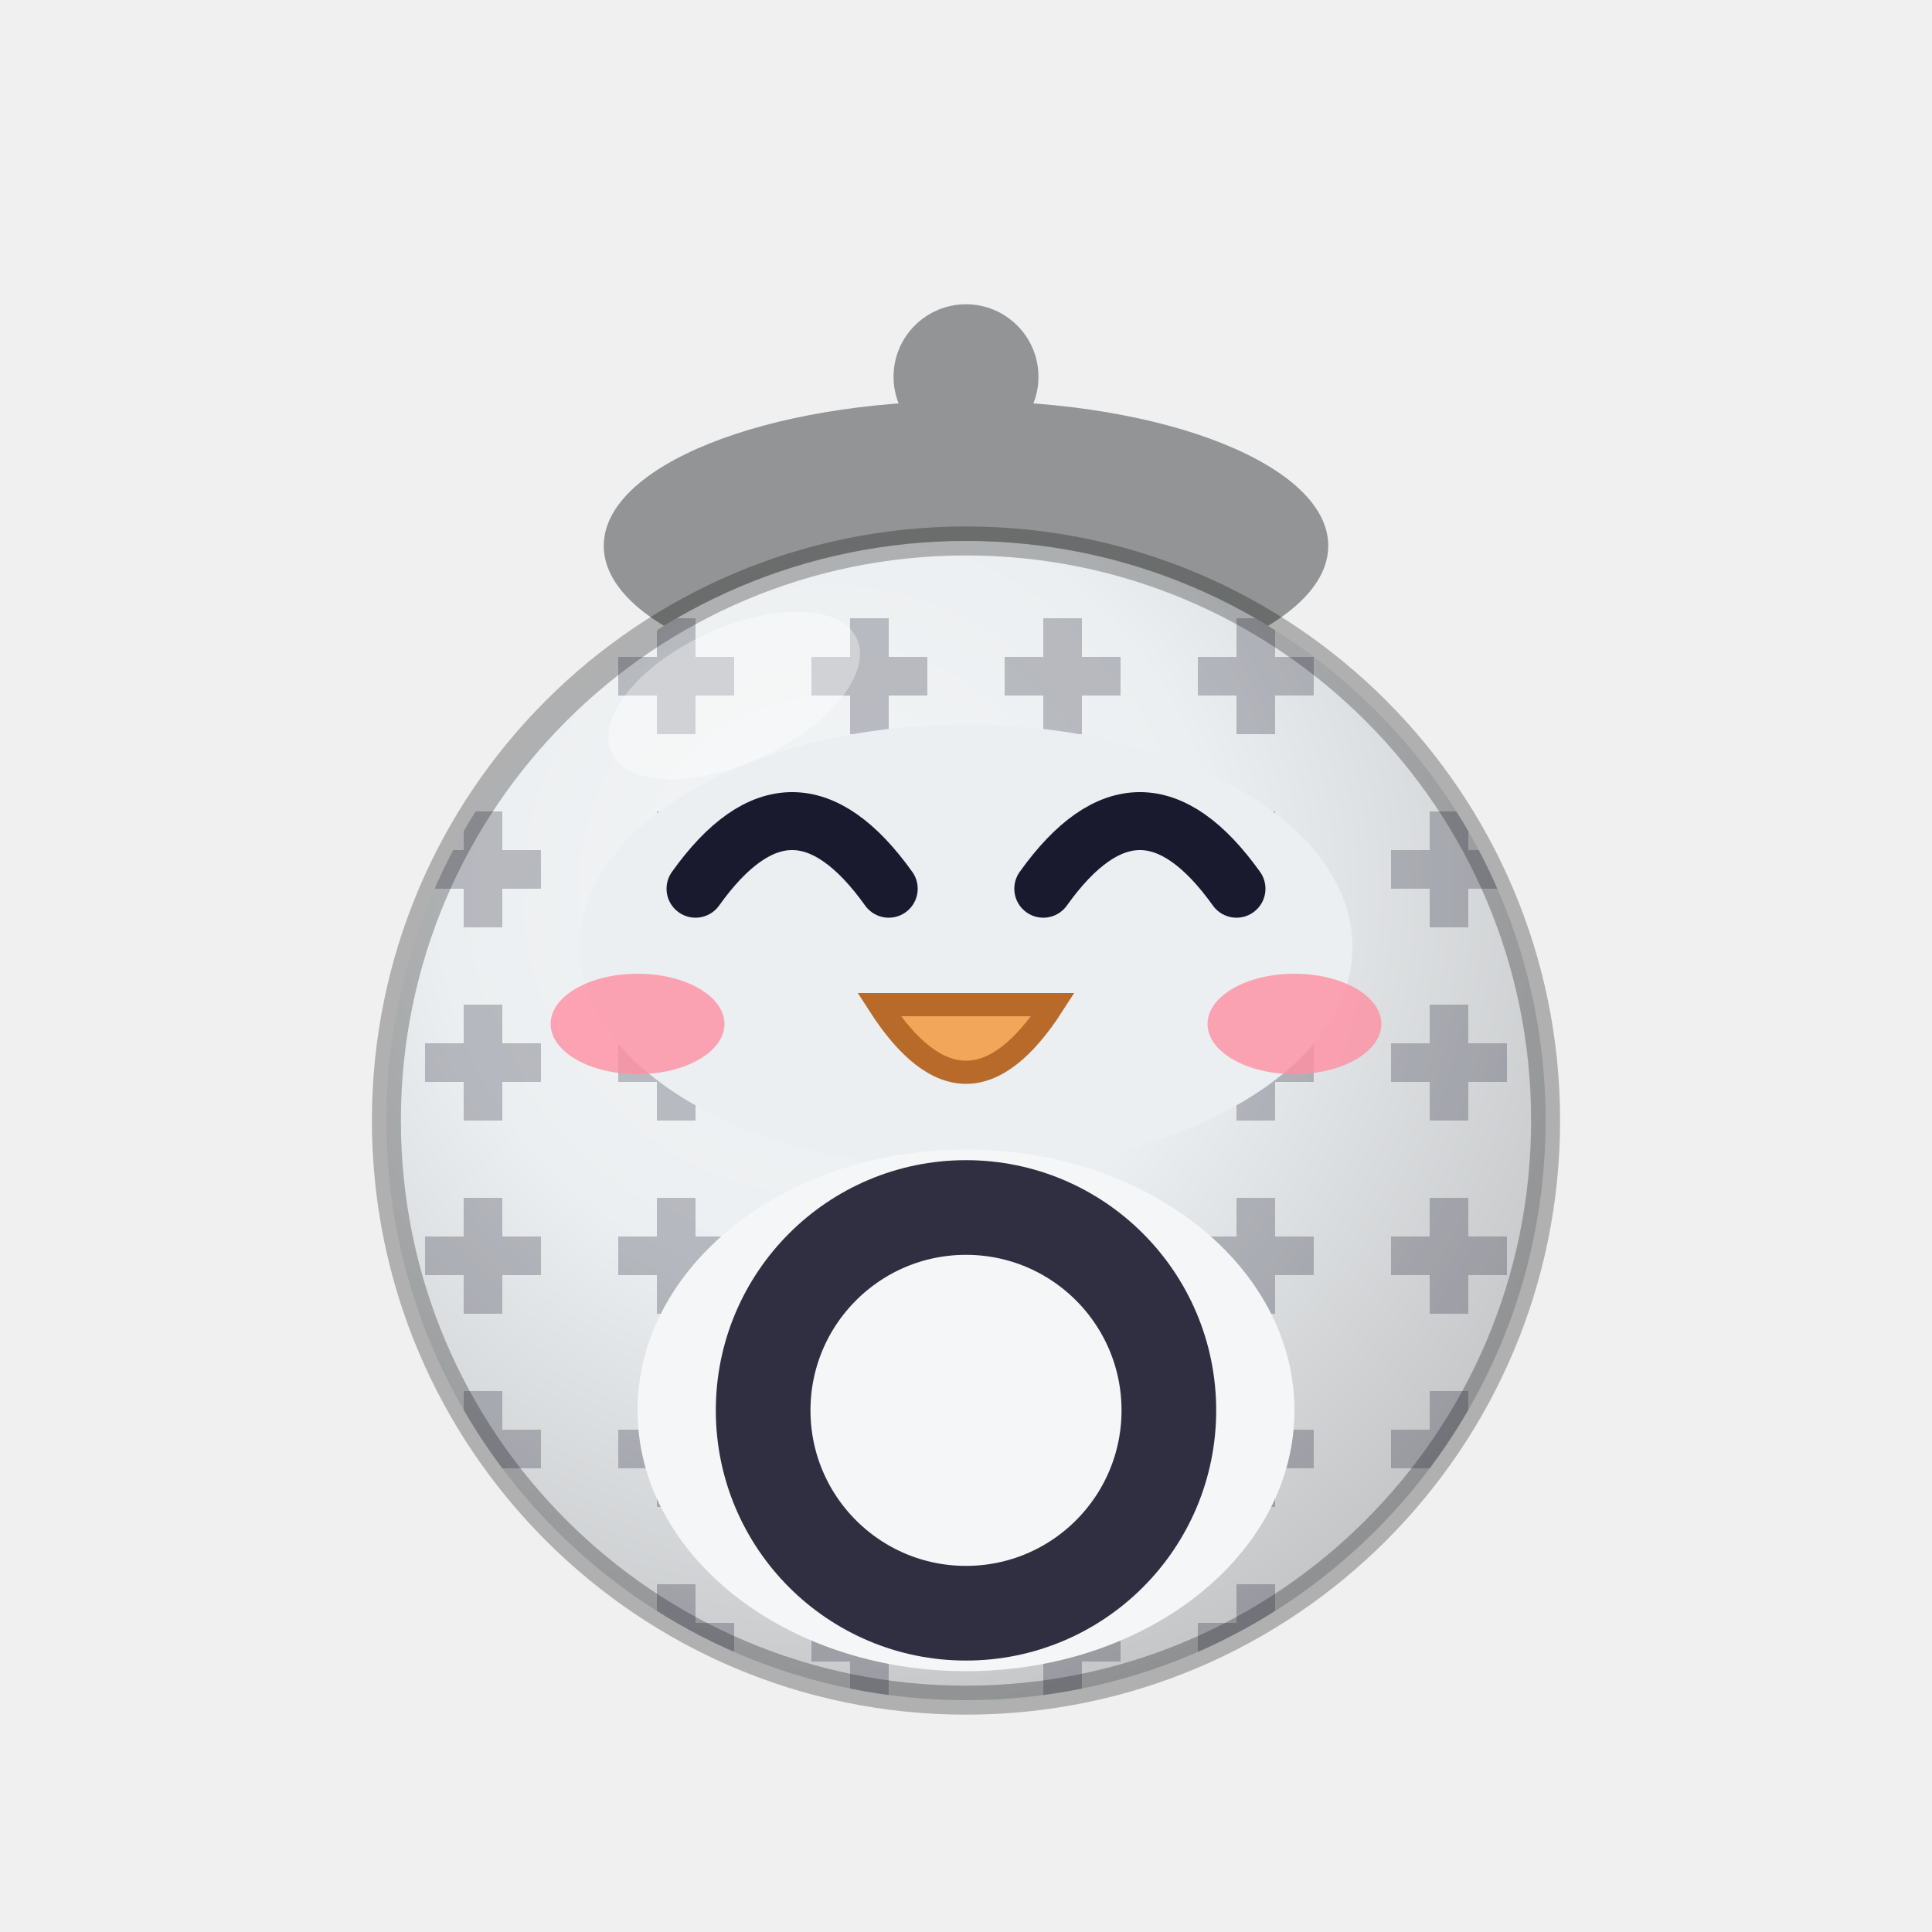
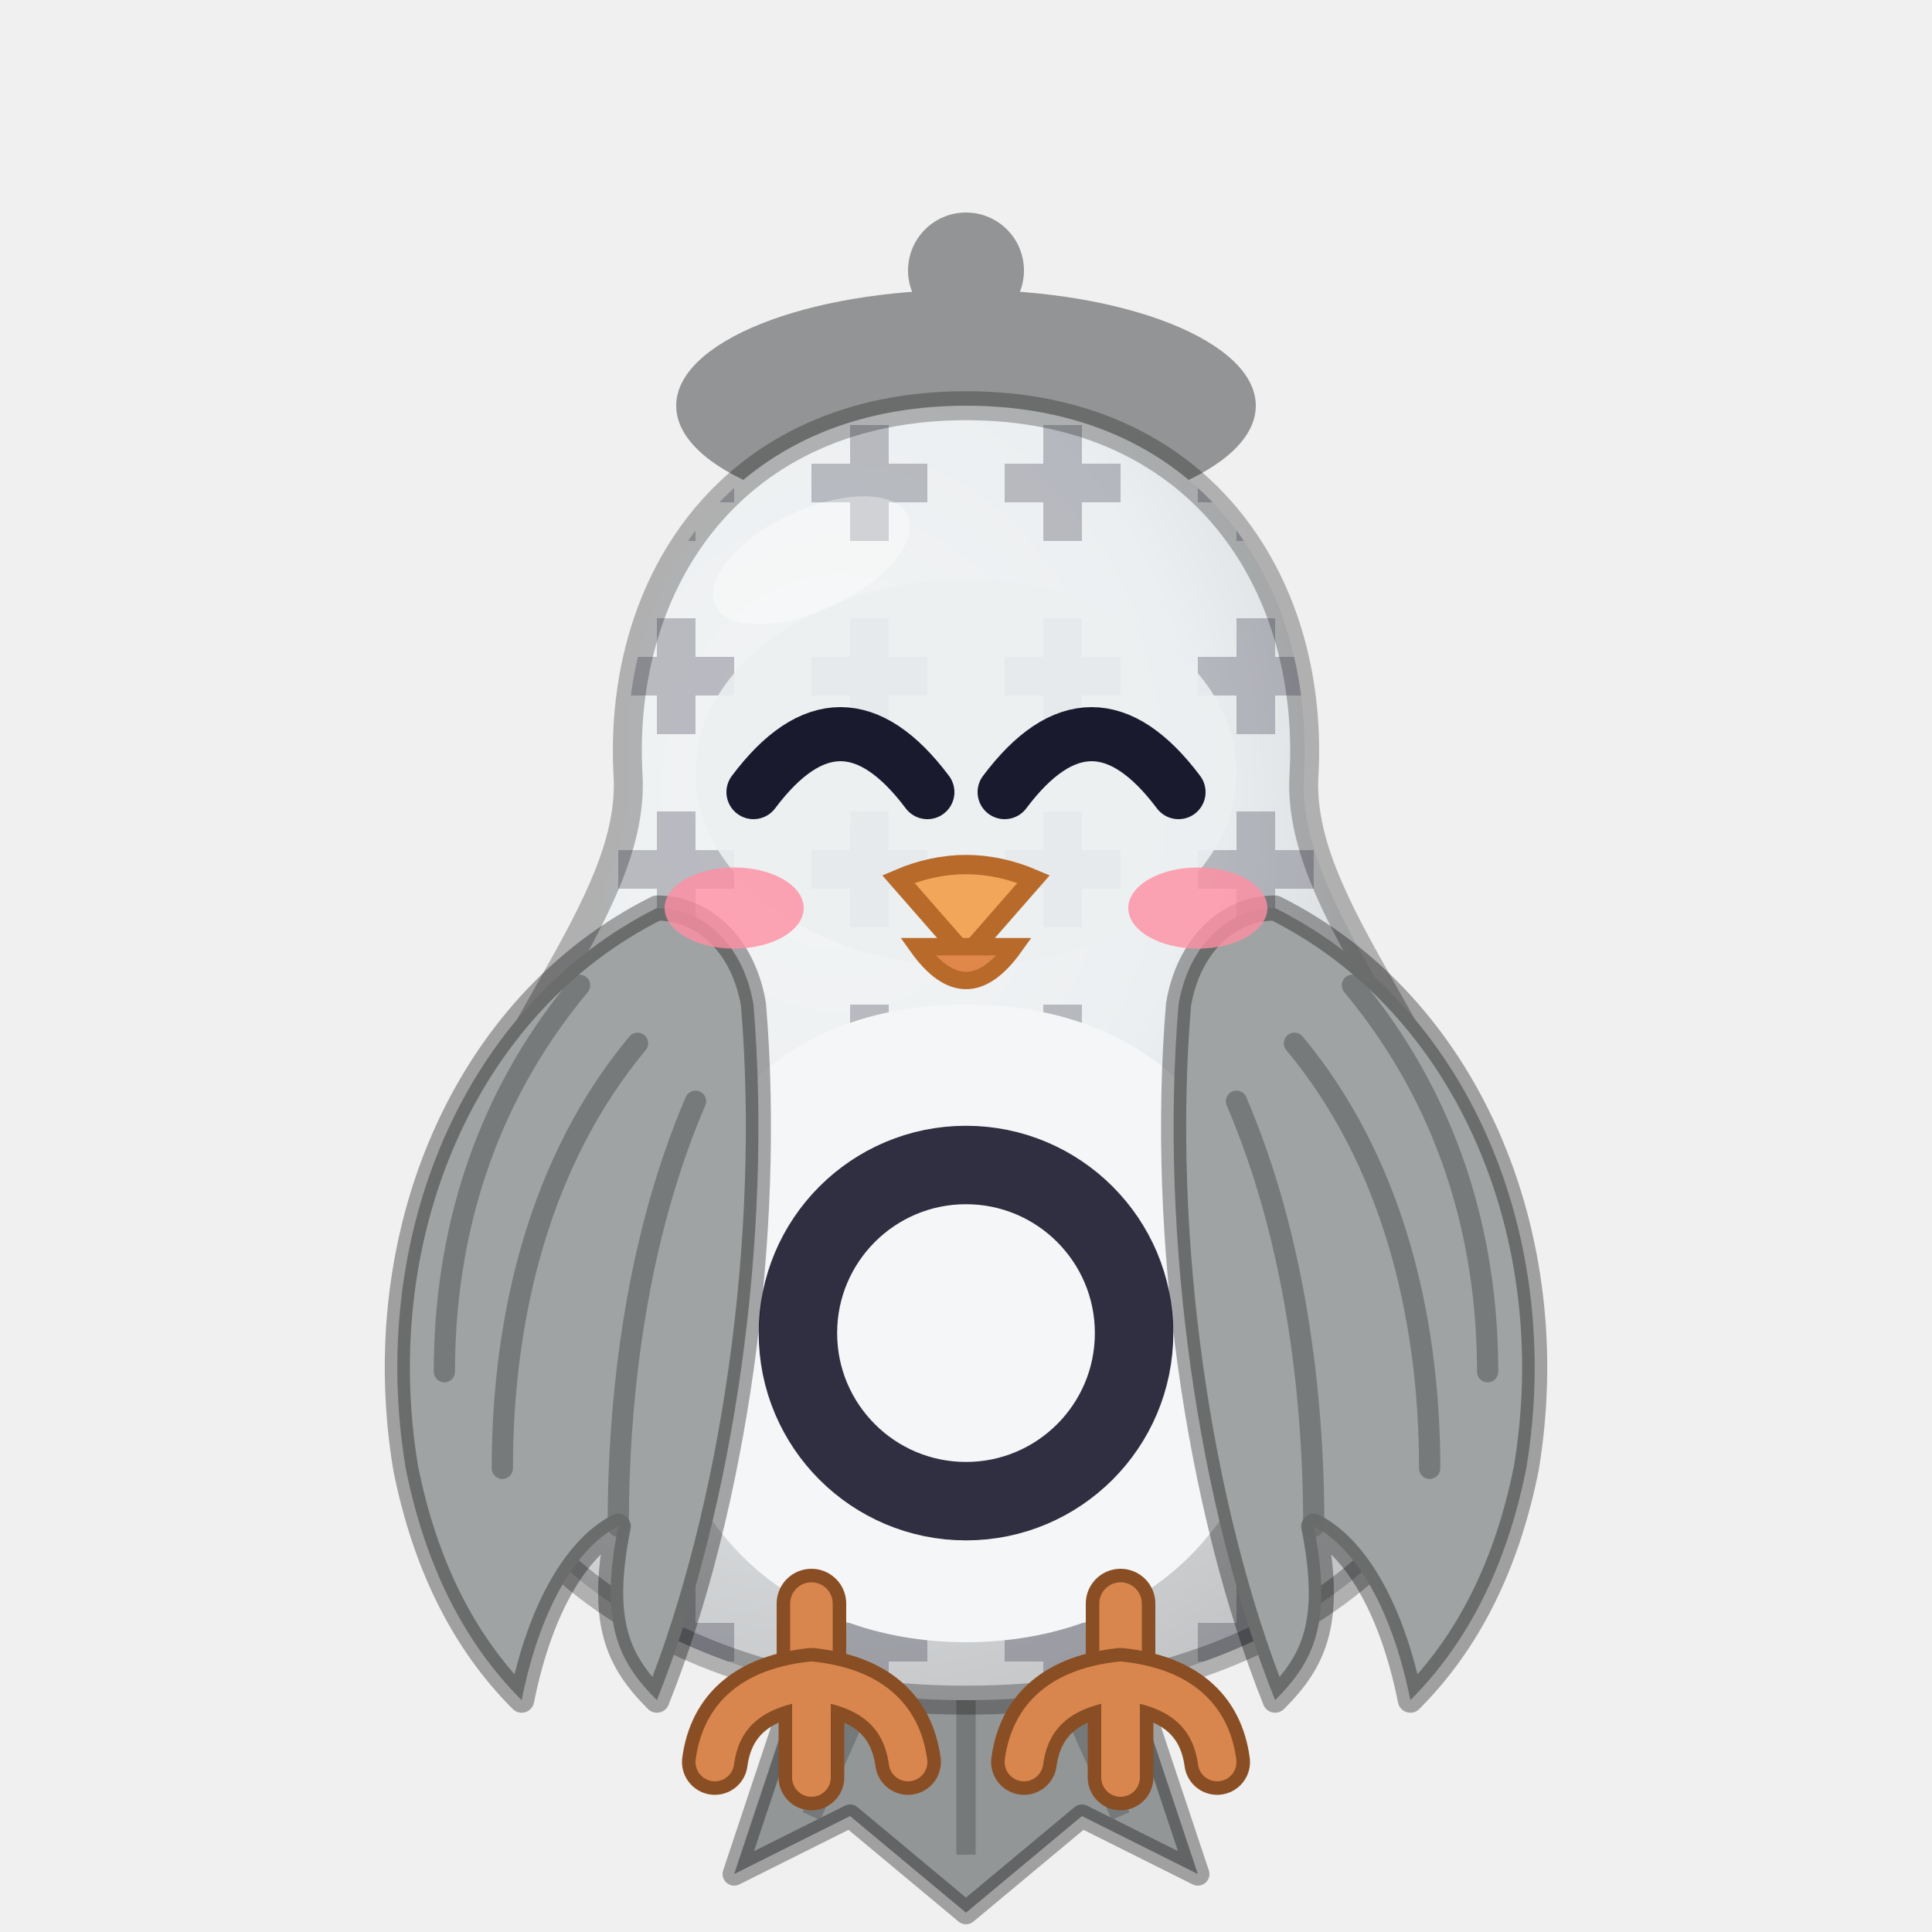
- <svg xmlns="http://www.w3.org/2000/svg" viewBox="0 0 100 100" data-color="white" data-expr="happy" data-frame="fold">
+ <svg xmlns="http://www.w3.org/2000/svg" viewBox="0 0 100 100" data-color="white" data-expr="happy" data-frame="fold" data-ver="4">
  <defs>
    <radialGradient id="bwhite" cx="38%" cy="30%" r="75%">
      <stop offset="0" stop-color="#F3F5F6" />
      <stop offset=".45" stop-color="#ECEFF1" />
      <stop offset="1" stop-color="#C2C4C6" />
    </radialGradient>
    <pattern id="ptwhite" width="10" height="10" patternUnits="userSpaceOnUse">
      <g opacity=".26">
        <path d="M5 2 V8 M2 5 H8" stroke="#1A1A2E" stroke-width="2" />
      </g>
    </pattern>
    <clipPath id="cbwhite">
-       <circle cx="50" cy="58" r="30" />
+       <path d="M50 21 C62 21 68 30 67.5 40 C67 47 75 54 77 64 C79 78 67 88 50 88 C33 88 21 78 23 64 C25 54 33 47 32.5 40 C32 30 38 21 50 21Z" />
    </clipPath>
  </defs>
-   <g fill="#AAACAE" stroke="#0005" stroke-width="1.5">
-     <path class="wing wing-l" d="M30 50 C24 60 26 72 34 78 C34 68 36 60 40 54z" />
-     <path class="wing wing-r" d="M70 50 C76 60 74 72 66 78 C66 68 64 60 60 54z" />
-   </g>
-   <g transform="translate(50 32) scale(1.25) translate(-50 -32)">
+   <path d="M43 82 L38 97 L44 94 L50 99 L56 94 L62 97 L57 82Z" fill="#939697" stroke="#0005" stroke-width="1.2" stroke-linejoin="round" />
+   <path d="M50 86 V96 M46 85 L42 94 M54 85 L58 94" fill="none" stroke="#6A6C6C" stroke-width="1" opacity=".7" />
+   <g class="crest" transform="translate(0 -8)">
    <ellipse cx="50" cy="29" rx="15" ry="6" fill="#929495" />
    <circle cx="50" cy="22" r="3" fill="#929495" />
  </g>
-   <circle cx="50" cy="58" r="30" fill="url(#bwhite)" stroke="#0004" stroke-width="1.5" />
-   <rect x="18" y="26" width="64" height="64" fill="url(#ptwhite)" clip-path="url(#cbwhite)" />
-   <ellipse cx="50" cy="49" rx="20" ry="11.5" fill="#ECEFF1" />
-   <ellipse cx="50" cy="73" rx="17" ry="13.5" fill="#F5F6F7" />
-   <g transform="translate(50 73) scale(.7) translate(-50 -50)">
+   <path d="M50 21 C62 21 68 30 67.5 40 C67 47 75 54 77 64 C79 78 67 88 50 88 C33 88 21 78 23 64 C25 54 33 47 32.5 40 C32 30 38 21 50 21Z" fill="url(#bwhite)" stroke="#0004" stroke-width="1.5" />
+   <rect x="18" y="18" width="64" height="72" fill="url(#ptwhite)" clip-path="url(#cbwhite)" />
+   <ellipse cx="50" cy="40" rx="14" ry="10" fill="#ECEFF1" opacity=".9" />
+   <path d="M50 52 C61 52 66 60 66 69 C66 79 59 85 50 85 C41 85 34 79 34 69 C34 60 39 52 50 52Z" fill="#F5F6F7" />
+   <g transform="translate(50 69) scale(.58) translate(-50 -50)">
    <circle cx="50" cy="50" r="15" fill="none" stroke="#1A1A2E" stroke-opacity=".9" stroke-width="7" />
  </g>
-   <path d="M36 46 q5 -7 10 0 M54 46 q5 -7 10 0" fill="none" stroke="#1A1A2E" stroke-width="3" stroke-linecap="round" />
-   <path d="M45.5 52 q4.5 7 9 0 z" fill="#F2A65A" stroke="#B86A2A" stroke-width="1.2" />
-   <ellipse cx="33" cy="53" rx="4.5" ry="2.6" fill="#FF8FA3" opacity="0.8" />
-   <ellipse cx="67" cy="53" rx="4.5" ry="2.6" fill="#FF8FA3" opacity="0.8" />
-   <ellipse cx="38" cy="36" rx="7" ry="3.5" fill="#fff" opacity=".35" transform="rotate(-25 38 36)" />
+   <g class="wing wing-l">
+     <path class="wing-shape" d="M34 47 C24 52 19 64 21 76 C22 81 24 85 27 88 C28 83 30 80 32 79 C31 84 32 86 34 88 C38 78 40 64 39 52 C38.5 49 36.5 47 34 47Z" fill="#A0A3A4" stroke="#0005" stroke-width="1.3" stroke-linejoin="round" />
+     <path d="M33 54 C28 60 26 68 26 76 M36 57 C33 64 32 72 32 79 M30 51 C25 57 23 64 23 71" fill="none" stroke="#6A6C6C" stroke-width="1.1" stroke-linecap="round" opacity=".75" />
+   </g>
+   <g class="wing wing-r" transform="translate(100 0) scale(-1 1)">
+     <path class="wing-shape" d="M34 47 C24 52 19 64 21 76 C22 81 24 85 27 88 C28 83 30 80 32 79 C31 84 32 86 34 88 C38 78 40 64 39 52 C38.5 49 36.5 47 34 47Z" fill="#A0A3A4" stroke="#0005" stroke-width="1.3" stroke-linejoin="round" />
+     <path d="M33 54 C28 60 26 68 26 76 M36 57 C33 64 32 72 32 79 M30 51 C25 57 23 64 23 71" fill="none" stroke="#6A6C6C" stroke-width="1.1" stroke-linecap="round" opacity=".75" />
+   </g>
+   <path d="M42 83 V87" stroke="#8A4E24" stroke-width="3.6" stroke-linecap="round" />
+   <path d="M42 83 V87" stroke="#D9864E" stroke-width="2.2" stroke-linecap="round" />
+   <g fill="none" stroke-linecap="round">
+     <path d="M42 87 q-4.5 .5 -5 4.2 M42 87 q0 2.5 0 5 M42 87 q4.5 .5 5 4.2" stroke="#8A4E24" stroke-width="3.4" />
+     <path d="M42 87 q-4.5 .5 -5 4.2 M42 87 q0 2.5 0 5 M42 87 q4.5 .5 5 4.2" stroke="#D9864E" stroke-width="2" />
+   </g>
+   <path d="M58 83 V87" stroke="#8A4E24" stroke-width="3.6" stroke-linecap="round" />
+   <path d="M58 83 V87" stroke="#D9864E" stroke-width="2.2" stroke-linecap="round" />
+   <g fill="none" stroke-linecap="round">
+     <path d="M58 87 q-4.5 .5 -5 4.2 M58 87 q0 2.5 0 5 M58 87 q4.5 .5 5 4.2" stroke="#8A4E24" stroke-width="3.4" />
+     <path d="M58 87 q-4.5 .5 -5 4.2 M58 87 q0 2.5 0 5 M58 87 q4.5 .5 5 4.2" stroke="#D9864E" stroke-width="2" />
+   </g>
+   <path d="M39 41 q4.5 -6 9 0 M52 41 q4.5 -6 9 0" fill="none" stroke="#1A1A2E" stroke-width="2.8" stroke-linecap="round" />
+   <path d="M46.5 45.5 Q50 44 53.5 45.5 L50 49.5Z" fill="#F2A65A" stroke="#B86A2A" stroke-width="1" />
+   <path d="M47.5 49 Q50 52.5 52.5 49Z" fill="#E0874A" stroke="#B86A2A" stroke-width=".9" />
+   <ellipse cx="38" cy="47" rx="3.6" ry="2.1" fill="#FF8FA3" opacity="0.8" />
+   <ellipse cx="62" cy="47" rx="3.6" ry="2.1" fill="#FF8FA3" opacity="0.8" />
+   <ellipse cx="42" cy="29" rx="5.5" ry="2.6" fill="#fff" opacity=".35" transform="rotate(-25 42 29)" />
</svg>
